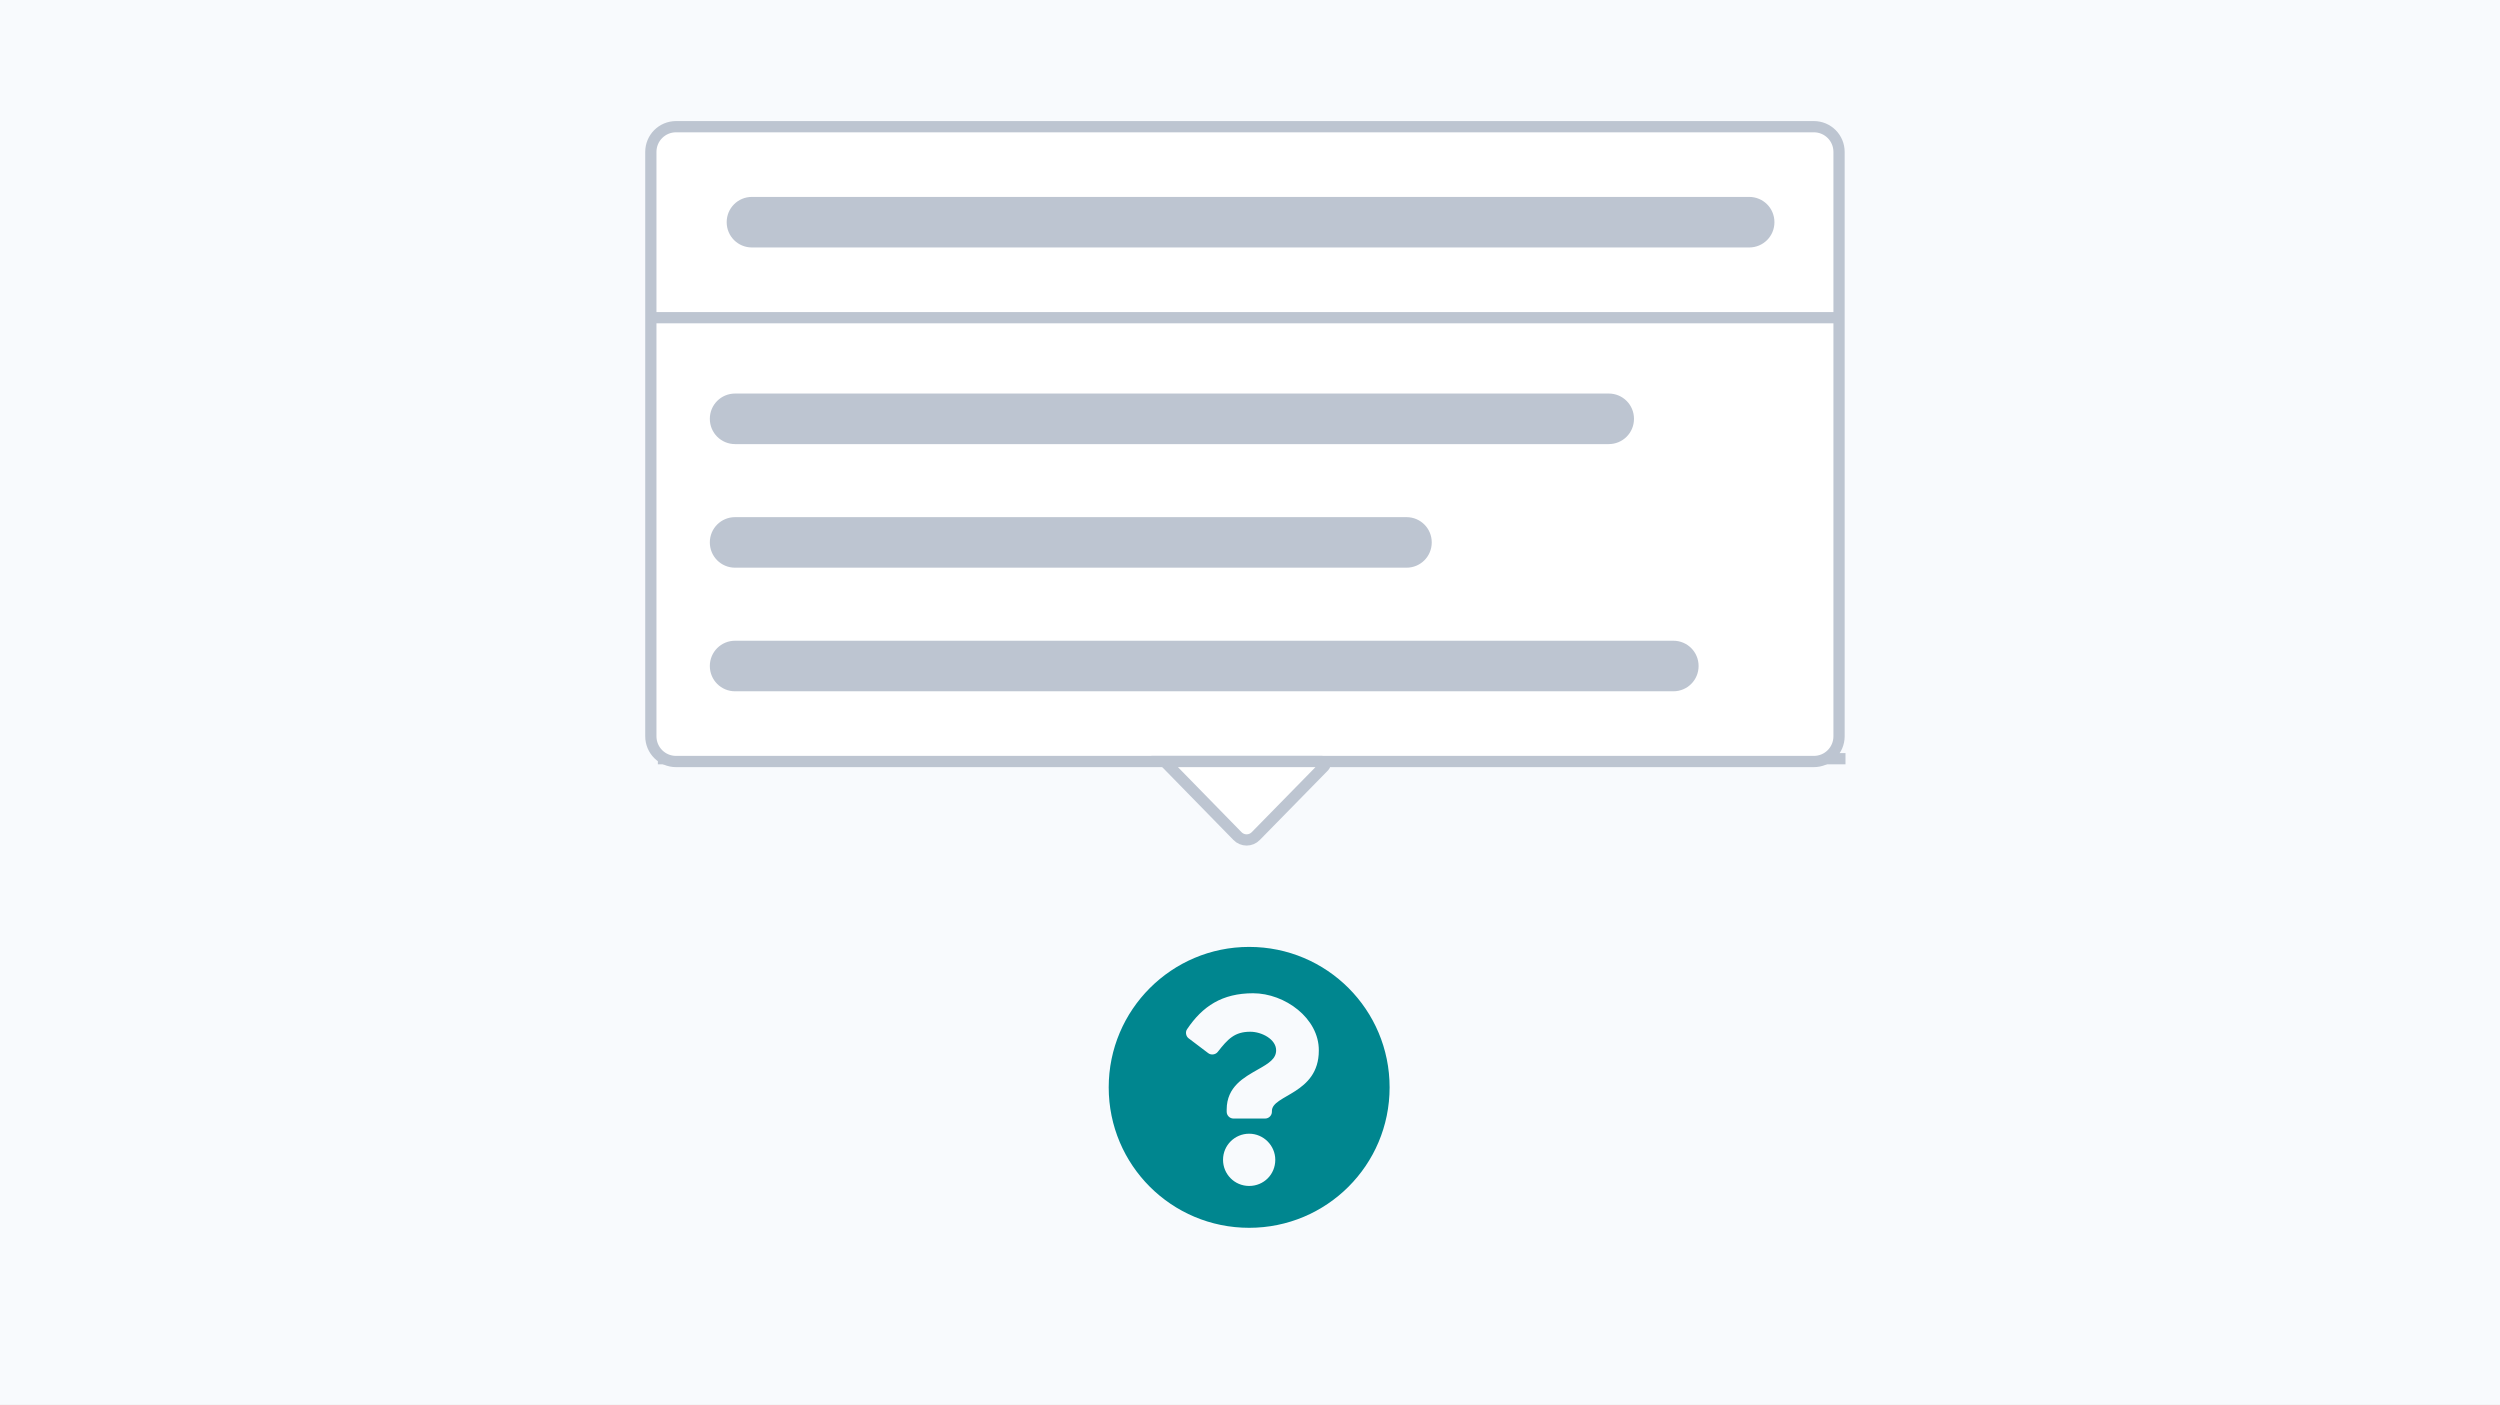
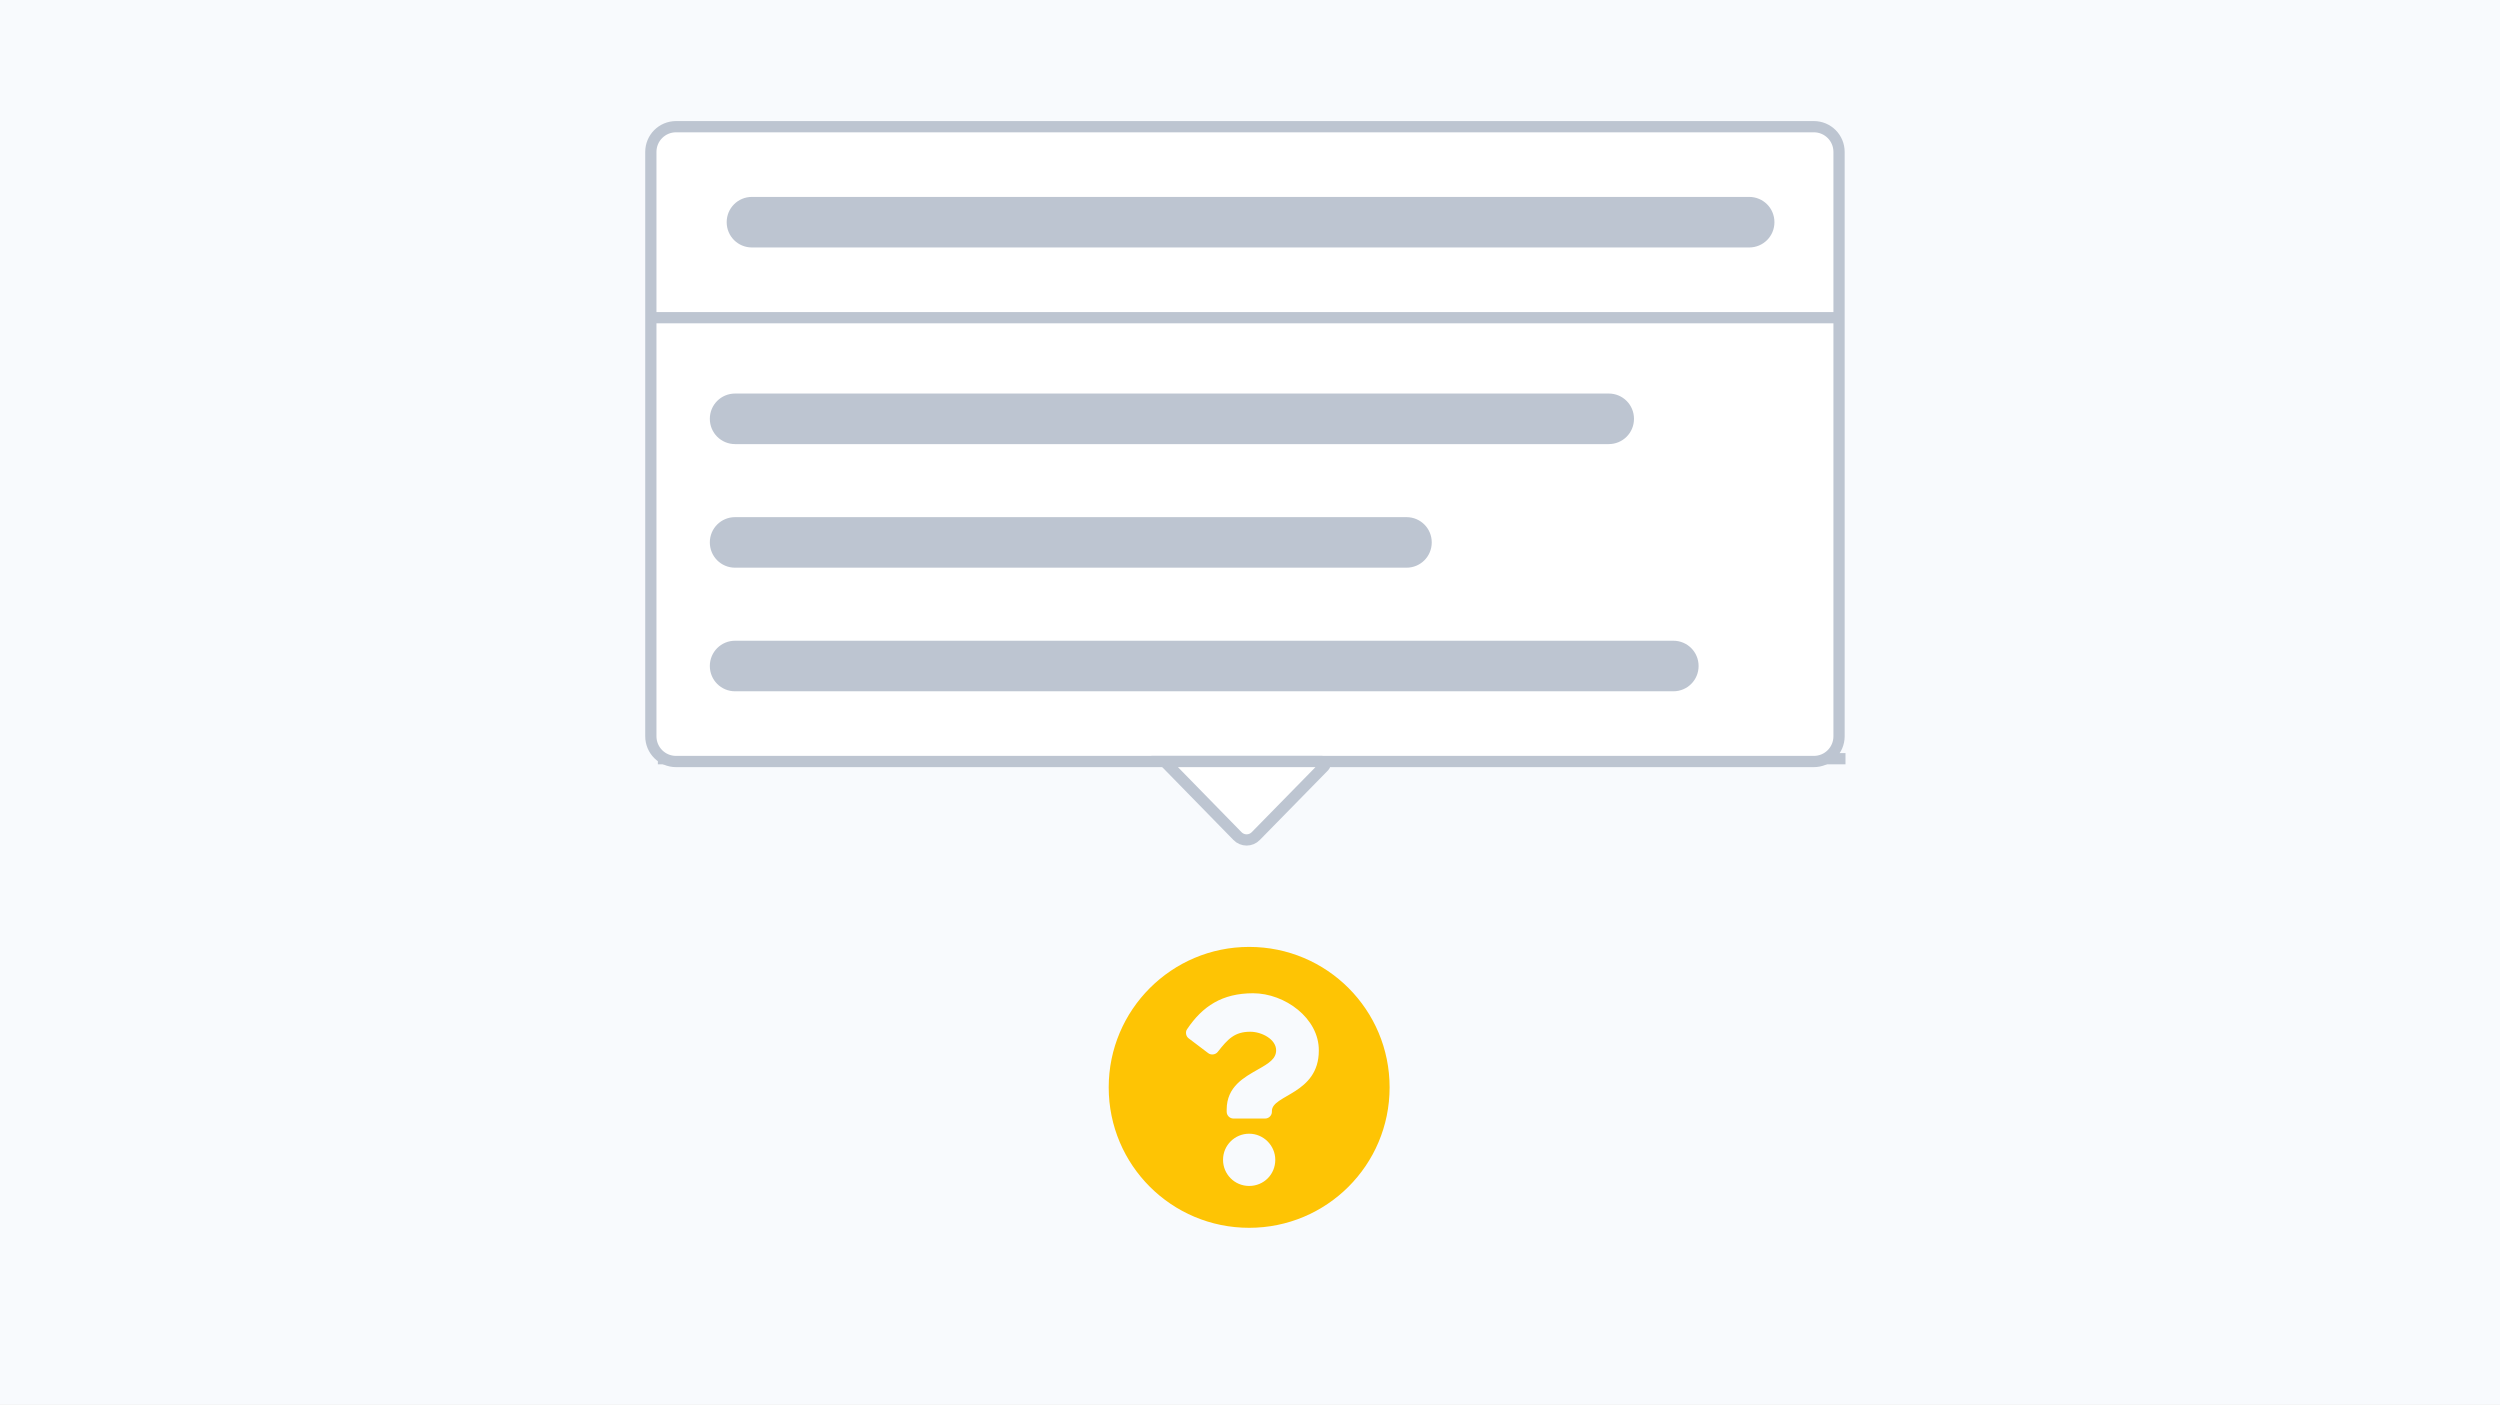
<svg xmlns="http://www.w3.org/2000/svg" version="1.1" id="Layer_1" x="0px" y="0px" viewBox="0 0 890 500" style="enable-background:new 0 0 890 500;" xml:space="preserve">
  <style type="text/css">
	.st0{fill:#F8FAFD;}
- 	.st1{fill:#00868F;}
+ 	.st1{fill:#FEC404;}
	.st2{fill:none;stroke:#BDC5D1;stroke-width:4;}
	.st3{fill:#BDC5D1;}
	.st4{fill:#FFFFFF;stroke:#BDC5D1;stroke-width:4;}
</style>
  <rect class="st0" width="890" height="500" />
  <path class="st1" d="M494.7,387.1c0,27.7-22.4,50-50,50c-27.6,0-50-22.3-50-50c0-27.6,22.4-50,50-50  C472.4,337.1,494.7,359.5,494.7,387.1z M446.1,353.6c-11,0-18,4.6-23.5,12.8c-0.7,1-0.4,2.5,0.5,3.2l7,5.3c1,0.8,2.6,0.6,3.4-0.4  c3.6-4.6,6-7.2,11.6-7.2c4.1,0,9.2,2.7,9.2,6.6c0,3-2.5,4.6-6.6,6.9c-4.7,2.7-11,6-11,14.2v0.8c0,1.3,1.1,2.4,2.4,2.4h11.3  c1.3,0,2.4-1.1,2.4-2.4v-0.3c0-5.8,16.7-6,16.7-21.5C469.6,362.5,457.4,353.6,446.1,353.6L446.1,353.6z M444.7,403.6  c-5.1,0-9.3,4.1-9.3,9.3c0,5.1,4.1,9.3,9.3,9.3c5.2,0,9.3-4.1,9.3-9.3C454,407.8,449.8,403.6,444.7,403.6z" />
  <line class="st2" x1="234.2" y1="270.1" x2="657" y2="270.1" />
  <path class="st3" d="M269.2,227.1h355c5,0,9,4,9,9l0,0c0,5-4,9-9,9h-355c-5,0-9-4-9-9l0,0C260.2,231.1,264.2,227.1,269.2,227.1z" />
  <path class="st4" d="M240.7,45.1h405c5,0,9,4,9,9v208c0,5-4,9-9,9h-405c-5,0-9-4-9-9v-208C231.7,49.1,235.7,45.1,240.7,45.1z" />
  <line class="st2" x1="232.7" y1="113.1" x2="655.5" y2="113.1" />
  <path class="st3" d="M267.7,70.1h355c5,0,9,4,9,9l0,0c0,5-4,9-9,9h-355c-5,0-9-4-9-9l0,0C258.7,74.1,262.7,70.1,267.7,70.1z" />
  <path class="st3" d="M261.7,140.1h311c5,0,9,4,9,9l0,0c0,5-4,9-9,9h-311c-5,0-9-4-9-9l0,0C252.7,144.1,256.7,140.1,261.7,140.1z" />
  <path class="st3" d="M261.7,184.1h239c5,0,9,4,9,9l0,0c0,5-4,9-9,9h-239c-5,0-9-4-9-9l0,0C252.7,188.1,256.7,184.1,261.7,184.1z" />
  <path class="st3" d="M261.7,228.1h334c5,0,9,4,9,9l0,0c0,5-4,9-9,9h-334c-5,0-9-4-9-9l0,0C252.7,232.1,256.7,228.1,261.7,228.1z" />
  <path class="st4" d="M440.5,297.6l-25.9-26.5l0,0h56.1c0.9,0,1.3,1.1,0.7,1.7l-24.3,24.8C445.3,299.5,442.3,299.5,440.5,297.6z" />
</svg>
